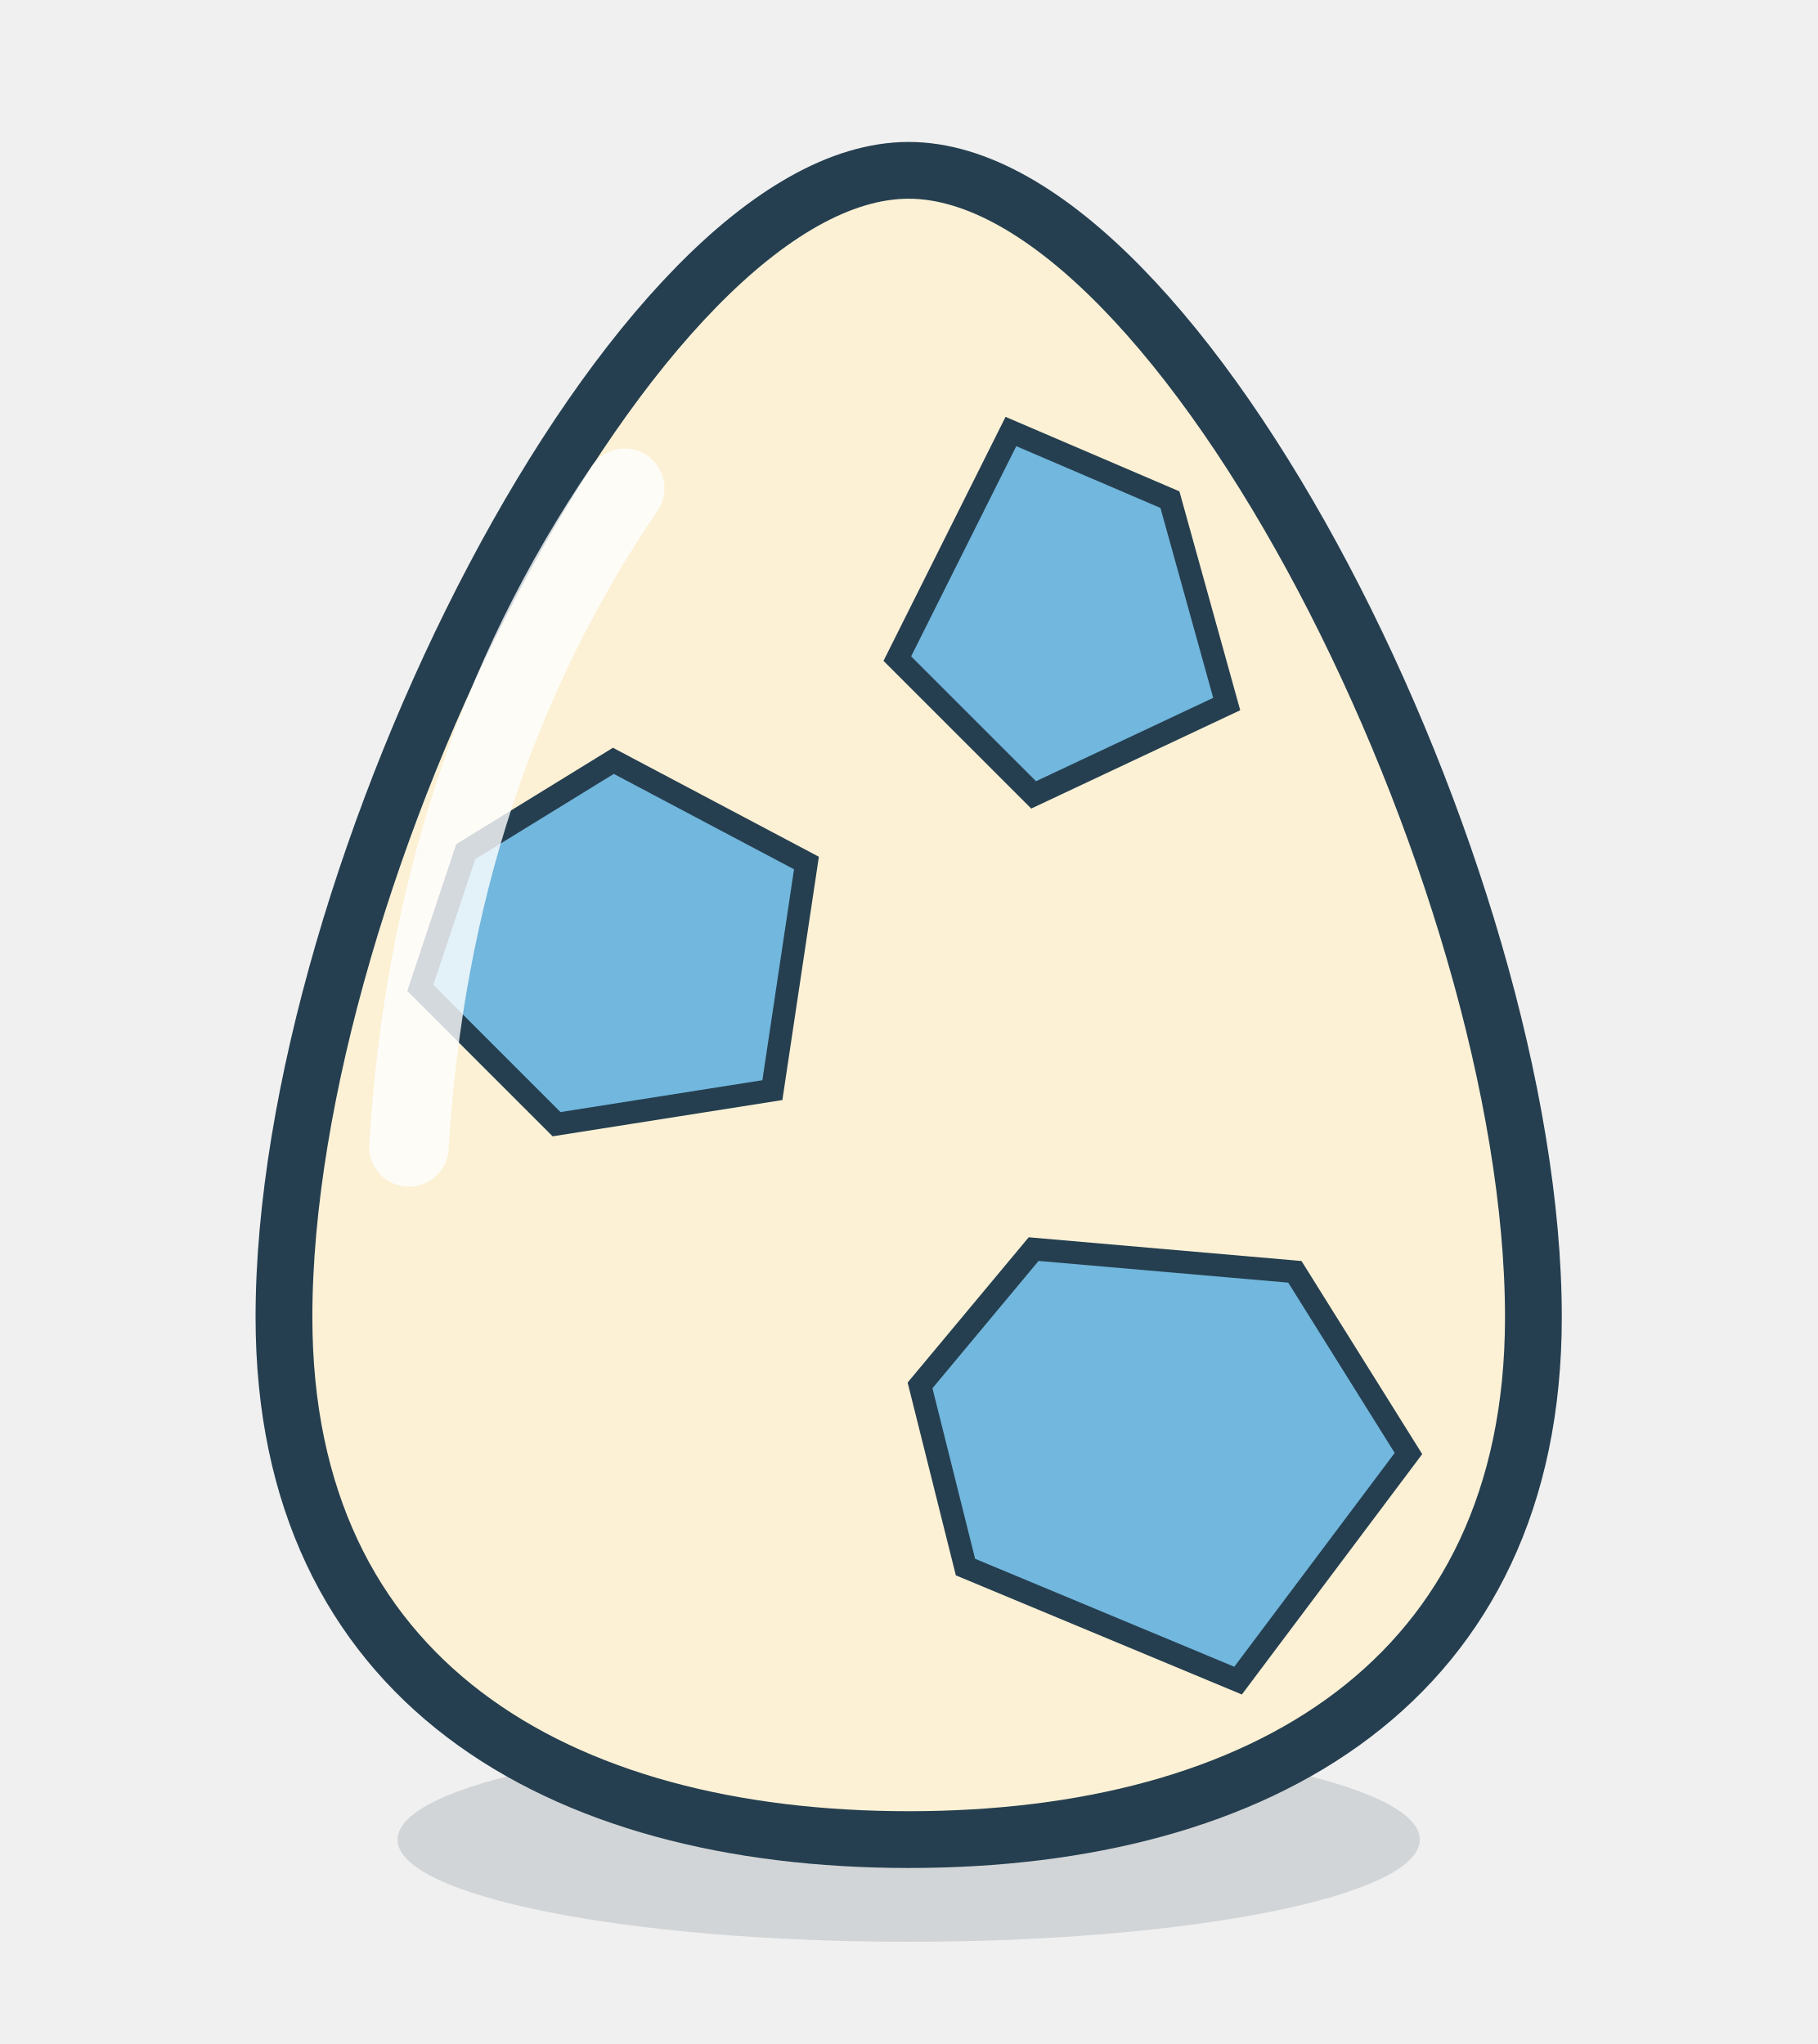
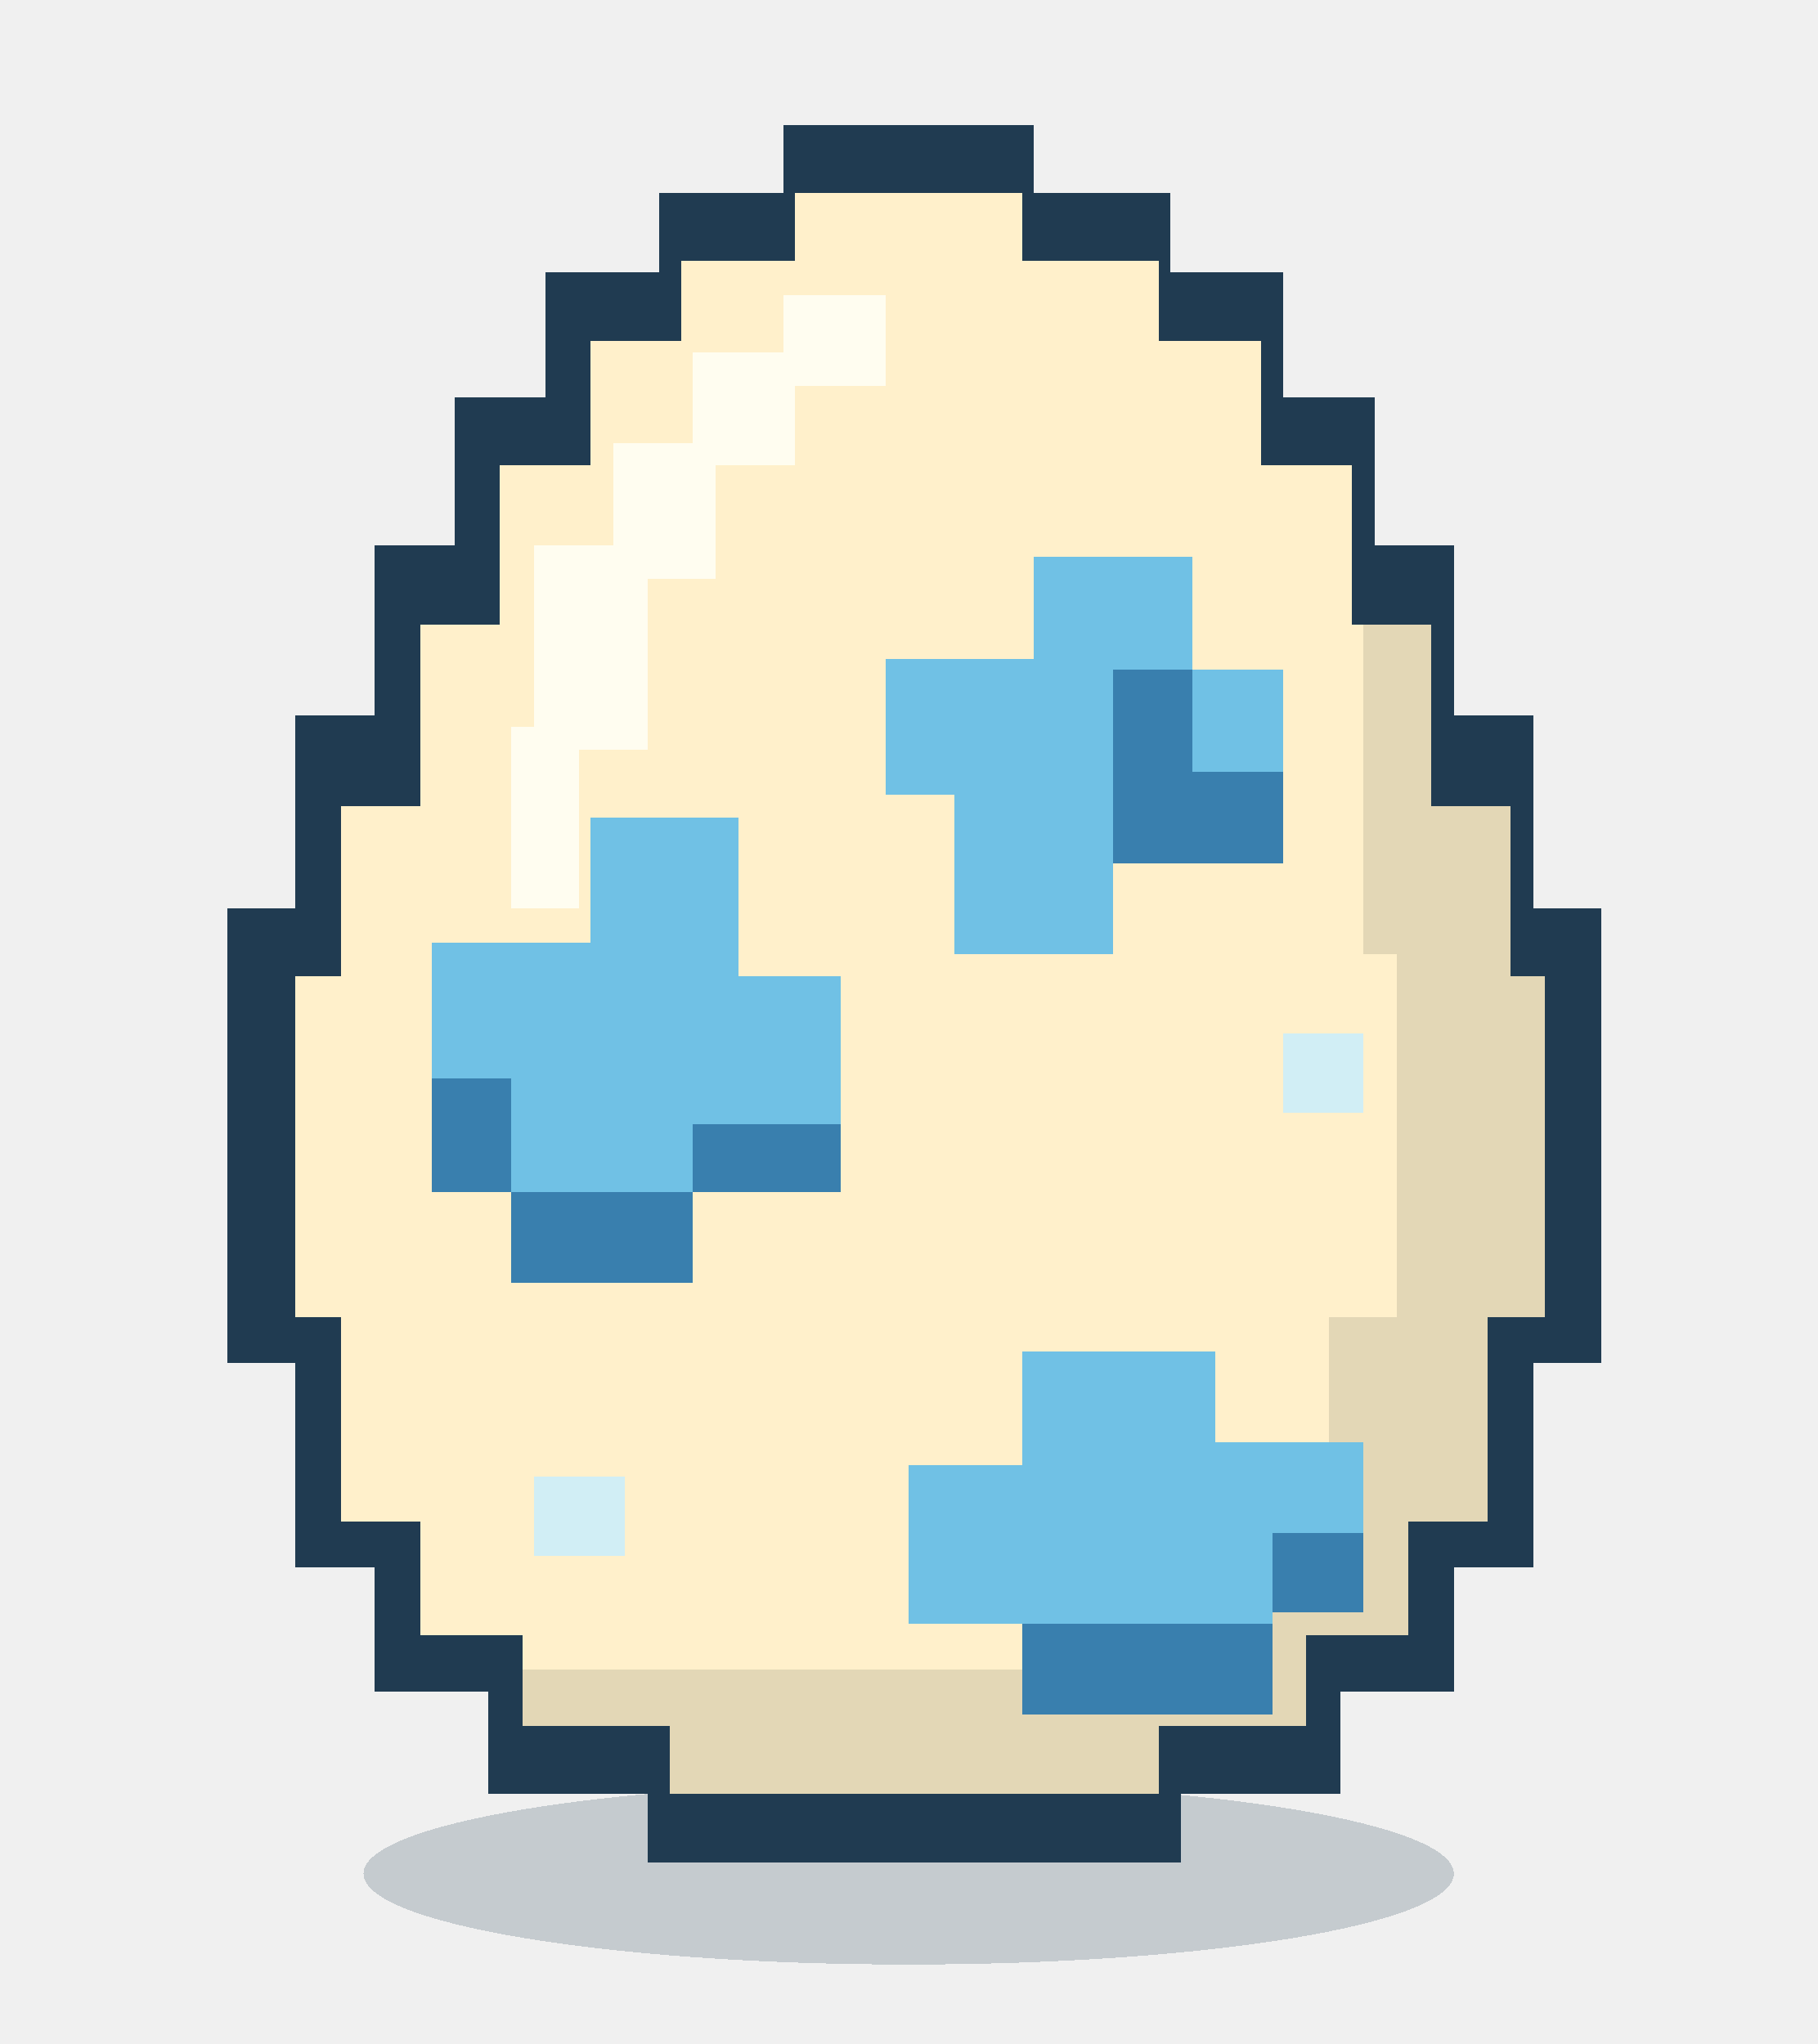
- <svg xmlns="http://www.w3.org/2000/svg" width="160" height="180" viewBox="0 0 160 180">
-   <ellipse cx="80" cy="162" rx="45" ry="9" fill="#10273522" />
-   <path d="M80 15C56 15 25 77 25 116c0 32 24 46 55 46s55-14 55-46C135 77 104 15 80 15Z" fill="#fcf1d5" stroke="#253f50" stroke-width="5" />
-   <path d="m41 75 13-8 17 9-3 20-19 3-12-12Zm48-37 14 6 5 18-17 8-12-12Zm2 72 23 2 10 16-15 20-24-10-4-16Z" fill="#72b7dd" stroke="#253f50" stroke-width="2" />
-   <path d="M55 43Q38 68 36 101" stroke="white" stroke-width="7" fill="none" stroke-linecap="round" opacity=".8" />
+ <svg xmlns="http://www.w3.org/2000/svg" width="160" height="180" viewBox="0 0 160 180" shape-rendering="crispEdges">
+   <ellipse cx="80" cy="165" rx="48" ry="8" fill="#183649" opacity=".2" />
+   <path d="M69 11h22v6h12v7h10v11h8v13h7v15h7v17h6v40h-6v18h-7v11h-10v9h-14v6H57v-6H43v-9H33v-11h-7v-18h-6V80h6V63h7V48h7V35h8V24h10v-7h11z" fill="#203b51" />
+   <path d="M70 17h20v6h12v7h9v11h8v14h7v16h7v15h3v30h-5v18h-7v10h-9v8h-13v6H59v-6H46v-8h-9v-10h-7v-18h-4V86h4V71h7V55h7V41h8V30h8v-7h10z" fill="#fff0cb" />
+   <path d="M120 55h6v16h7v15h3v30h-5v18h-7v10h-9v8h-13v6H59v-6H46v-5h48v-6h15v-9h8v-16h6V84h-3z" fill="#d4c9ab" opacity=".65" />
+   <path d="M47 48h7v-9h7v-8h8v-5h9v8h-8v7h-7v10h-6v15h-6v14h-6V64h2z" fill="#fffdf0" />
+   <path d="M38 83h14V72h13v14h9v18H61v9H45v-8h-7zM91 49h14v10h8v17H98v8H84V70h-6V58h13zM90 119h17v8h13v15h-8v9H90v-8H80v-14h10z" fill="#70c1e5" />
+   <path d="M38 95h7v10h16v-6h13v6H61v8H45v-8h-7zM98 76h15v-8h-8v-9h-7zM90 143h22v-8h8v7h-8v9H90z" fill="#397fae" />
+   <path d="M47 130h8v7h-8zM113 91h7v7h-7z" fill="#c6edff" opacity=".8" />
</svg>
